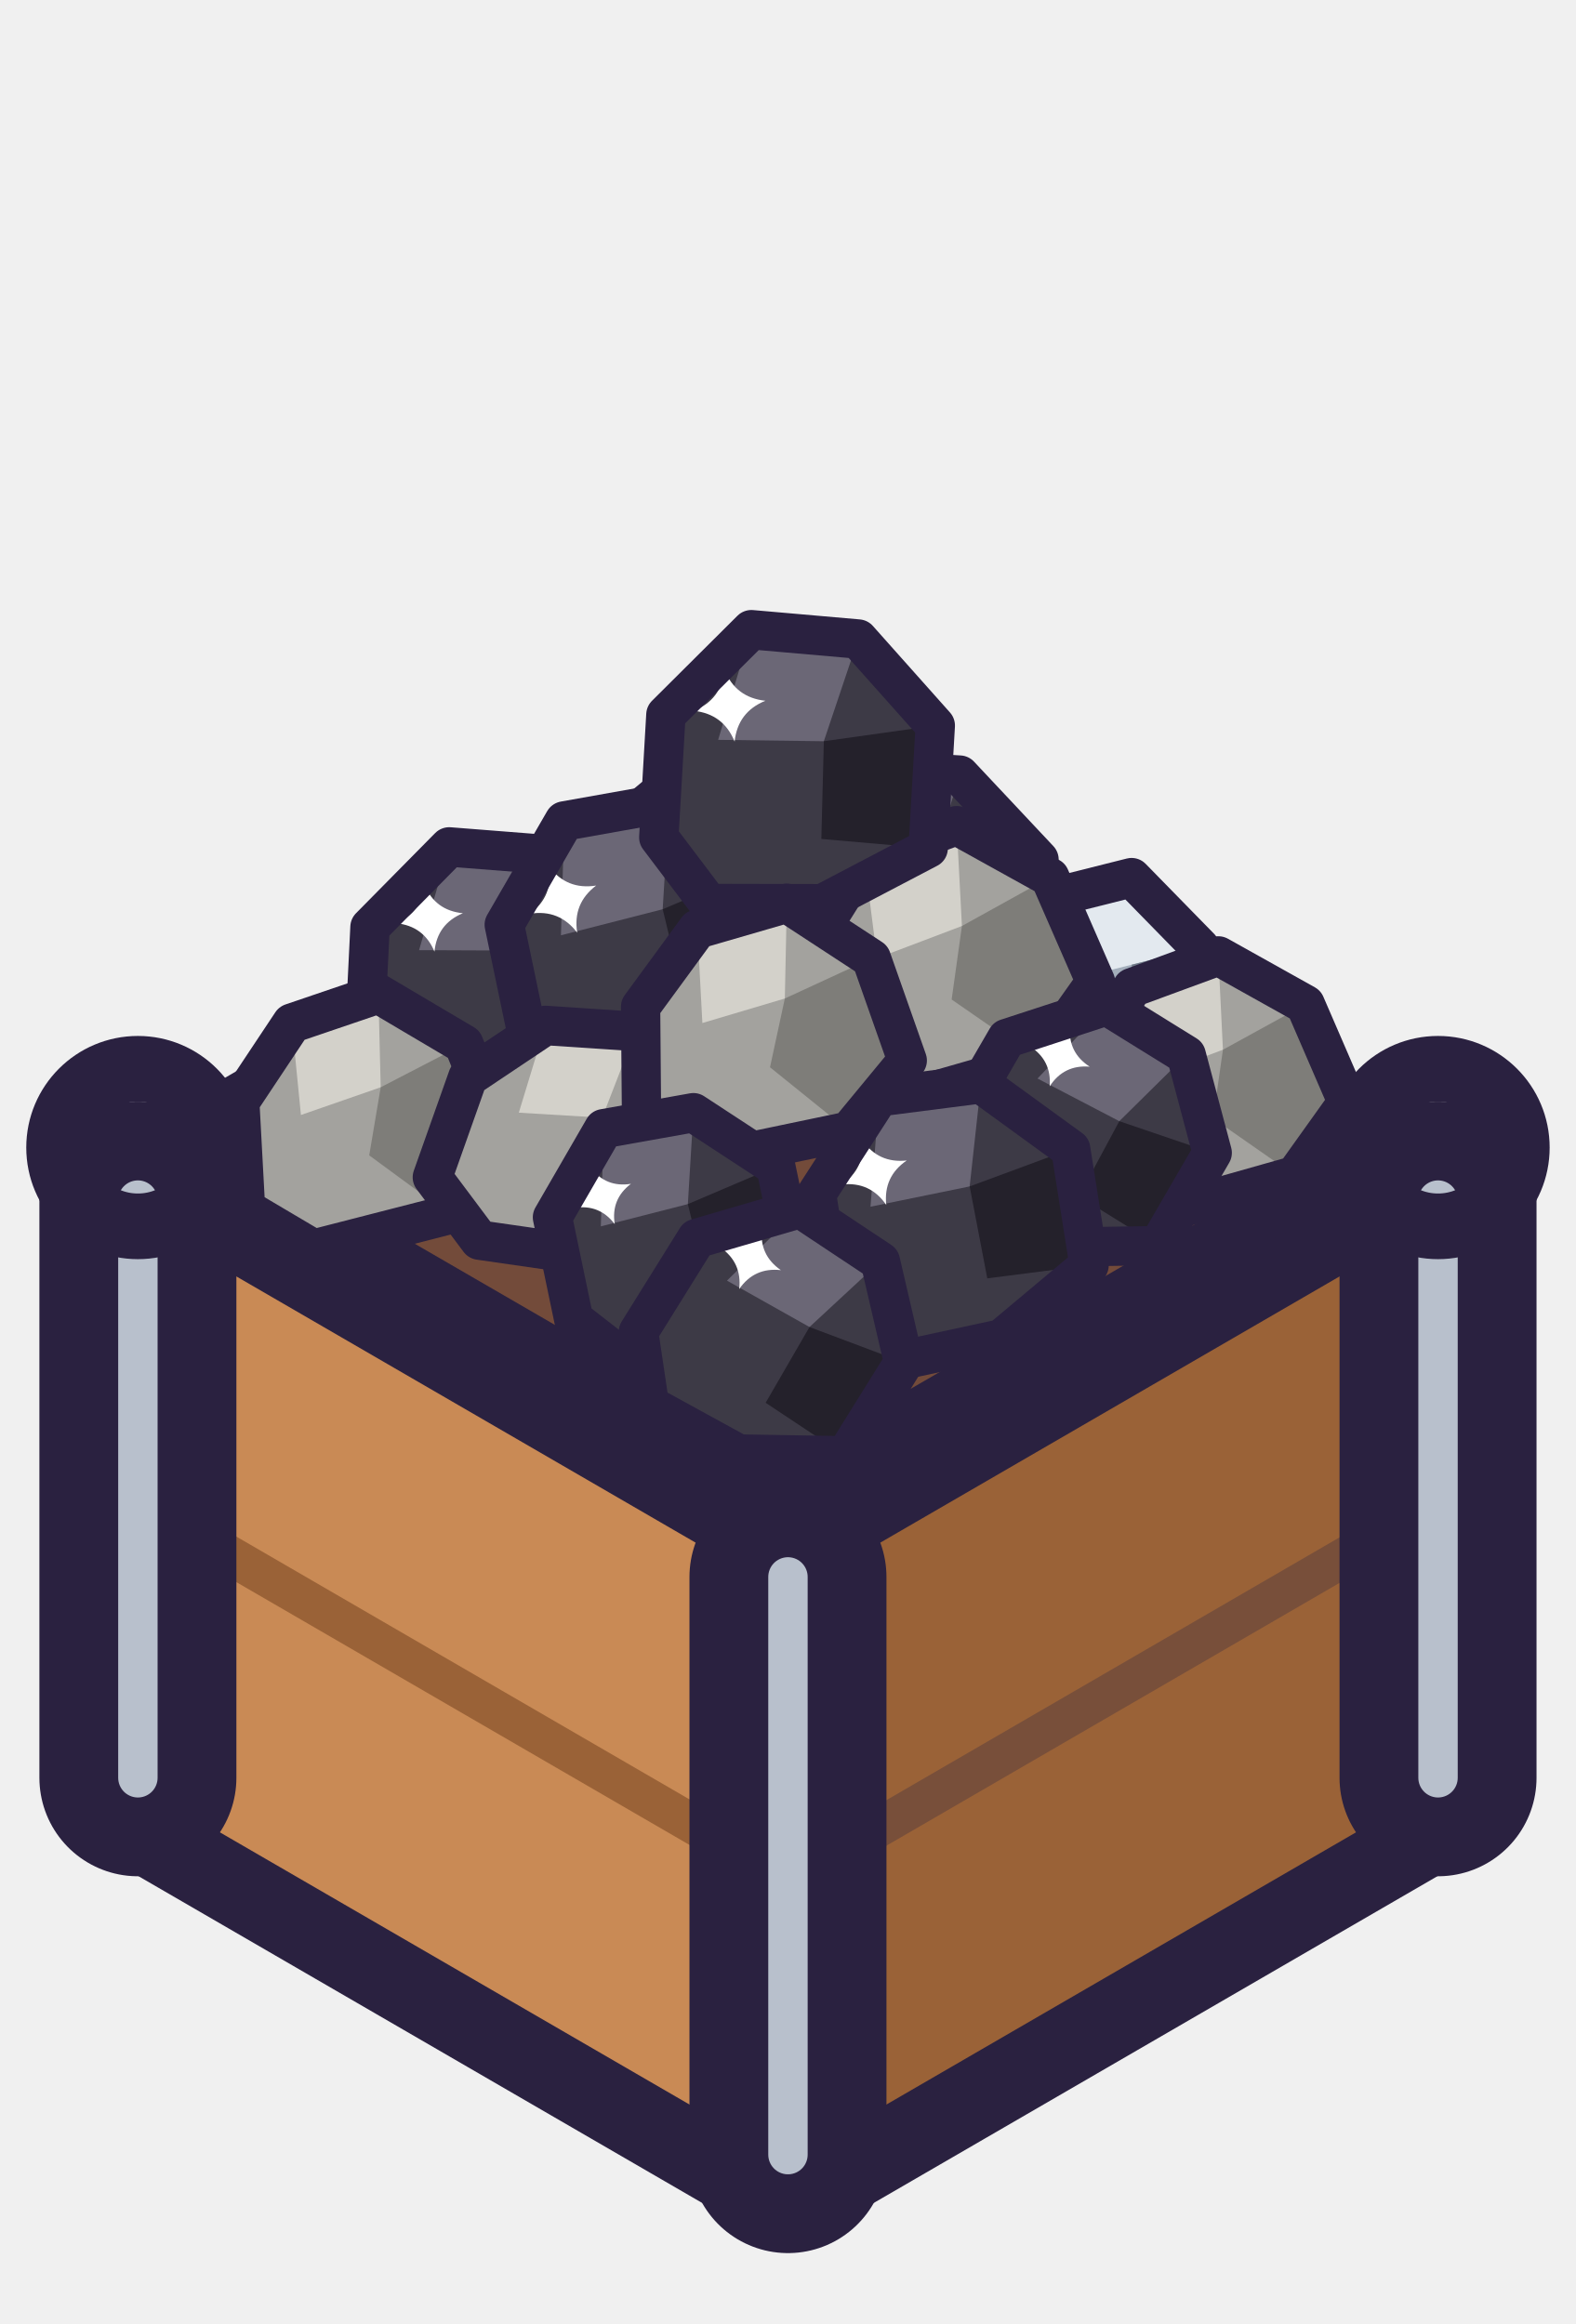
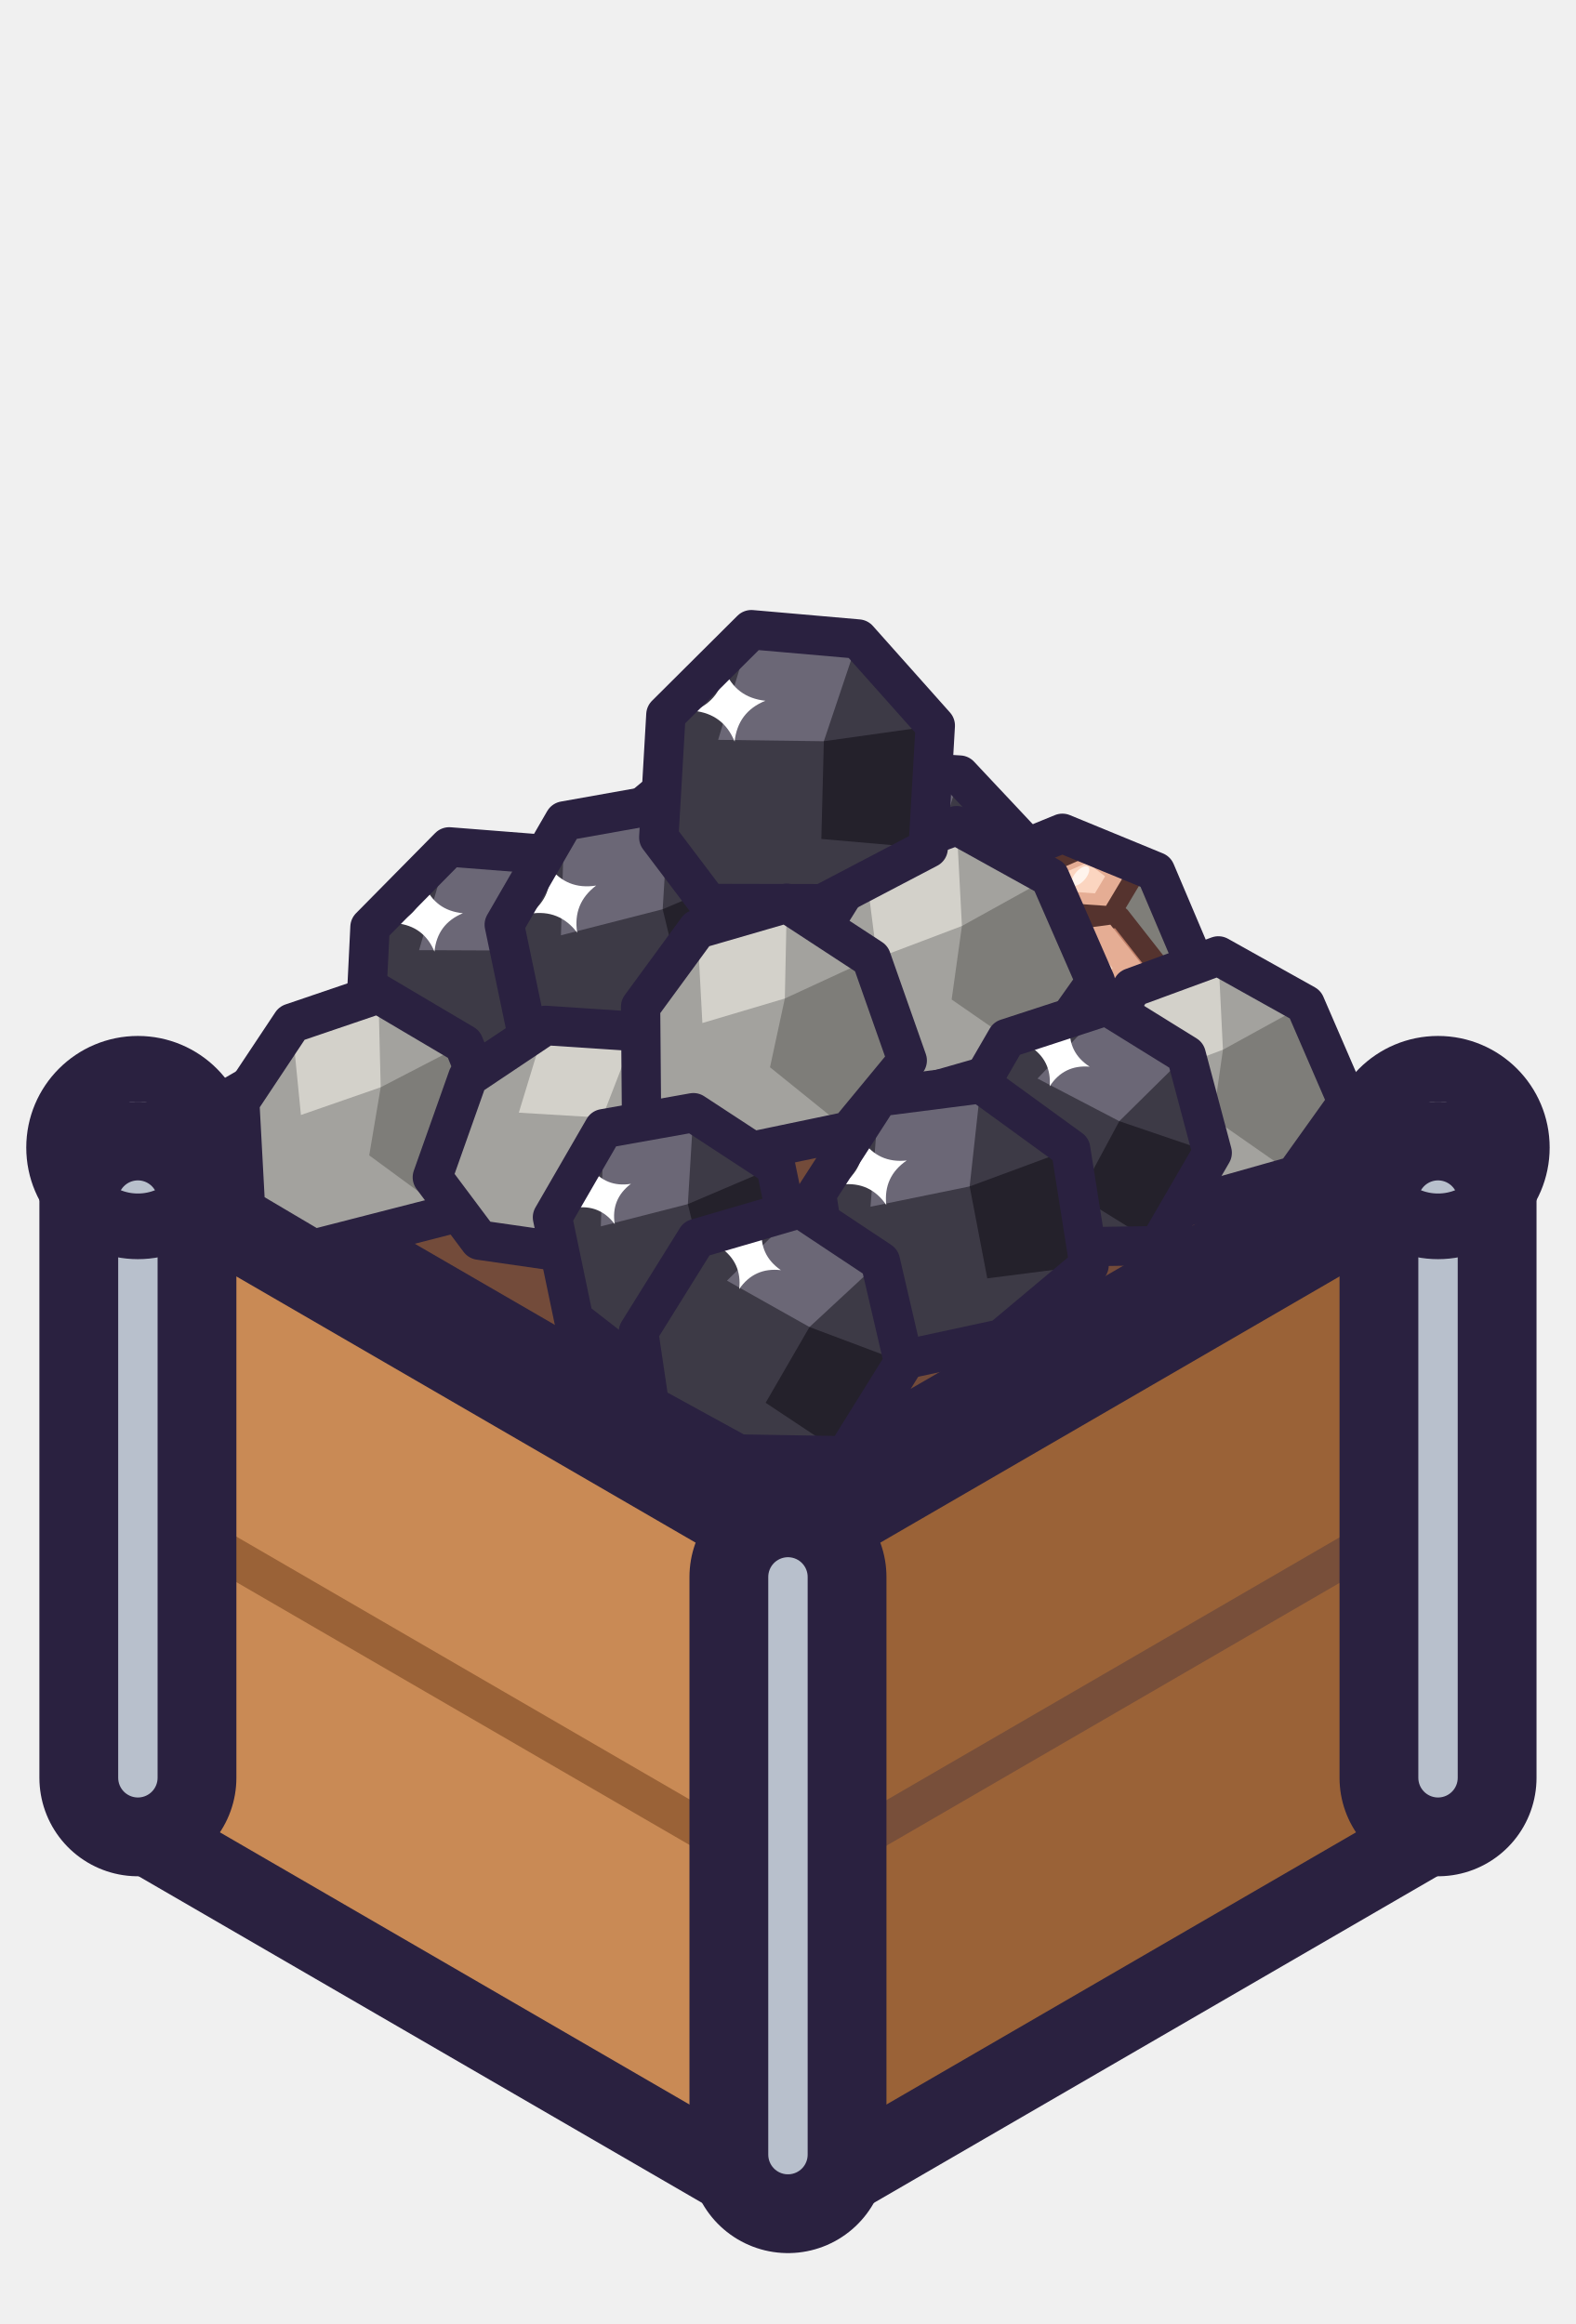
<svg xmlns="http://www.w3.org/2000/svg" width="120" height="177" viewBox="282 150 120 177" stroke-linejoin="round" stroke-linecap="round">
  <polygon points="342,210.7 391.5,239.4 342,268.1 292.5,239.4" fill="#d7a780" stroke="#2a2140" stroke-width="6" />
  <polygon points="391.5,289.4 342,318.1 342,268.1 391.5,239.4" fill="#9a6237" stroke="#2a2140" stroke-width="6" />
  <polygon points="342,318.1 292.5,289.4 292.5,239.4 342,268.1" fill="#c98a55" stroke="#2a2140" stroke-width="6" />
  <polygon points="342,215.3 383.6,239.4 342,263.5 300.4,239.4" fill="#734b3a" stroke="#2a2140" stroke-width="4" />
  <path d="M294.2 265.4 L340.4 292.2" stroke="#9a6237" stroke-width="3" fill="none" />
  <path d="M343.7 292.2 L389.9 265.4" stroke="#784f3a" stroke-width="3" fill="none" />
  <path d="M292.5 285.4 L292.5 241.4" stroke="#2a2140" stroke-width="15" fill="none" />
  <path d="M292.5 285.4 L292.5 241.4" stroke="#b8c0cc" stroke-width="3" fill="none" />
  <path d="M342 314.1 L342 270.1" stroke="#2a2140" stroke-width="15" fill="none" />
  <path d="M342 314.1 L342 270.1" stroke="#b8c0cc" stroke-width="3" fill="none" />
  <path d="M391.5 285.4 L391.5 241.4" stroke="#2a2140" stroke-width="15" fill="none" />
  <path d="M391.5 285.4 L391.5 241.4" stroke="#b8c0cc" stroke-width="3" fill="none" />
  <g transform="translate(343.5 218.4) rotate(2.1) scale(0.285) translate(-50 -55)">
-     <polygon points="20,30 80,30 94,54 86,80 14,80 6,54" fill="#a3aebb" />
-     <polygon points="20,30 80,30 94,54 6,54" fill="#e3e9ef" />
-     <polygon points="74,54 94,54 86,80 70,80" fill="#6f7a87" />
-     <polygon points="26,35 50,35 47,42 23,42" fill="#ffffff" opacity="0.75" />
-     <polygon points="20,30 80,30 94,54 86,80 14,80 6,54" fill="none" stroke="#2a2140" stroke-width="10.5" />
+     <polygon points="10,66 15,38 36,17 64,13 87,30 92,62 74,87 44,92 20,86" fill="#a2a09a" />
+     <polygon points="36,17 64,13 72,36 56,50 30,48 22,34" fill="#cfcdc6" />
+     <polygon points="72,36 87,30 92,62 74,87 44,92 56,50" fill="#7f7e79" />
+     <polygon points="15,42 27,25 46,26 50,44 36,58 16,58" fill="#bf7f68" stroke="#55332e" stroke-width="5.6" stroke-linejoin="round" />
+     <polygon points="16.8,41.1 26.9,26.9 42.8,27.7 46.2,42.8 34.4,54.6 17.6,54.6" fill="#e5ad94" />
+     <polygon points="20.5,39.3 26.5,30.8 36,31.3 38,40.3 31,47.3 21,47.3" fill="#fbd5c0" />
+     <ellipse cx="26.8" cy="37.3" rx="6" ry="2.8" transform="rotate(-35 26.8 37.3)" fill="#fff4ec" />
+     <polygon points="42,56 56,38 74,40 82,58 68,72 46,70" fill="#bf7f68" stroke="#55332e" stroke-width="5.6" stroke-linejoin="round" />
+     <polygon points="44.1,54.9 55.8,39.8 70.9,41.5 77.7,56.6 65.9,68.4 47.4,66.7" fill="#e5ad94" />
+     <polygon points="48.5,52.6 55.5,43.6 64.5,44.6 68.5,53.6 61.5,60.6 50.5,59.6" fill="#fbd5c0" />
+     <ellipse cx="55.7" cy="50.1" rx="6.8" ry="3.2" transform="rotate(-35 55.7 50.1)" fill="#fff4ec" />
+     <polygon points="22,70 34,64 42,76 34,88 20,84" fill="#bf7f68" stroke="#55332e" stroke-width="5.6" stroke-linejoin="round" />
+     <polygon points="22.8,70.5 32.9,65.4 39.6,75.5 32.9,85.6 21.1,82.2" fill="#e5ad94" />
+     <polygon points="24.4,71.4 30.4,68.4 34.4,74.4 30.4,80.4 23.4,78.4" fill="#fbd5c0" />
+     <ellipse cx="27.3" cy="73.3" rx="3.7" ry="1.8" transform="rotate(-35 27.3 73.3)" fill="#fff4ec" />
+     <polygon points="60,22 72,20 80,30 72,38 60,34" fill="#bf7f68" stroke="#55332e" stroke-width="5.6" stroke-linejoin="round" />
+     <polygon points="60.9,22.6 71,20.9 77.7,29.3 71,36 60.9,32.7" fill="#e5ad94" />
+     <polygon points="62.8,23.8 68.8,22.8 72.8,27.8 68.8,31.8 62.8,29.8" fill="#fbd5c0" />
+     <ellipse cx="66" cy="26" rx="3.4" ry="1.6" transform="rotate(-35 66 26)" fill="#fff4ec" />
+     <polygon points="10,66 15,38 36,17 64,13 87,30 92,62 74,87 44,92 20,86" fill="none" stroke="#2a2140" stroke-width="10.5" />
  </g>
  <g transform="translate(350 219.5) rotate(-9.5) scale(0.306) translate(-50 -55)">
    <polygon points="16,66 22,36 46,18 72,24 88,48 82,78 54,88 26,84" fill="#3d3a46" />
    <polygon points="46,18 72,24 60,48 34,44" fill="#6b6776" />
    <polygon points="60,48 88,48 82,78 56,72" fill="#24212b" />
    <path d="M38 27 Q39.8 34.2 47 36 Q39.8 37.8 38 45 Q36.2 37.8 29 36 Q36.2 34.2 38 27 Z" fill="#ffffff" />
    <polygon points="16,66 22,36 46,18 72,24 88,48 82,78 54,88 26,84" fill="none" stroke="#2a2140" stroke-width="9.8" />
  </g>
  <g transform="translate(333.6 220.4) rotate(-2.8) scale(0.268) translate(-50 -55)">
    <polygon points="16,66 22,36 46,18 72,24 88,48 82,78 54,88 26,84" fill="#3d3a46" />
    <polygon points="46,18 72,24 60,48 34,44" fill="#6b6776" />
    <polygon points="60,48 88,48 82,78 56,72" fill="#24212b" />
    <path d="M38 27 Q39.8 34.2 47 36 Q39.8 37.8 38 45 Q36.2 37.8 29 36 Q36.2 34.2 38 27 Z" fill="#ffffff" />
    <polygon points="16,66 22,36 46,18 72,24 88,48 82,78 54,88 26,84" fill="none" stroke="#2a2140" stroke-width="11.2" />
  </g>
  <g transform="translate(318.9 224.8) rotate(-8.5) scale(0.286) translate(-50 -55)">
    <polygon points="16,66 22,36 46,18 72,24 88,48 82,78 54,88 26,84" fill="#3d3a46" />
    <polygon points="46,18 72,24 60,48 34,44" fill="#6b6776" />
    <polygon points="60,48 88,48 82,78 56,72" fill="#24212b" />
    <path d="M38 27 Q39.8 34.2 47 36 Q39.8 37.8 38 45 Q36.2 37.8 29 36 Q36.2 34.2 38 27 Z" fill="#ffffff" />
    <polygon points="16,66 22,36 46,18 72,24 88,48 82,78 54,88 26,84" fill="none" stroke="#2a2140" stroke-width="10.5" />
  </g>
  <g transform="translate(362 225.3) rotate(-14.1) scale(0.268) translate(-50 -55)">
-     <polygon points="20,30 80,30 94,54 86,80 14,80 6,54" fill="#a3aebb" />
-     <polygon points="20,30 80,30 94,54 6,54" fill="#e3e9ef" />
-     <polygon points="74,54 94,54 86,80 70,80" fill="#6f7a87" />
-     <polygon points="26,35 50,35 47,42 23,42" fill="#ffffff" opacity="0.75" />
-     <polygon points="20,30 80,30 94,54 86,80 14,80 6,54" fill="none" stroke="#2a2140" stroke-width="11.2" />
+     <polygon points="10,66 15,38 36,17 64,13 87,30 92,62 74,87 44,92 20,86" fill="#a2a09a" />
+     <polygon points="36,17 64,13 72,36 56,50 30,48 22,34" fill="#cfcdc6" />
+     <polygon points="72,36 87,30 92,62 74,87 44,92 56,50" fill="#7f7e79" />
+     <polygon points="15,42 27,25 46,26 50,44 36,58 16,58" fill="#bf7f68" stroke="#55332e" stroke-width="6" stroke-linejoin="round" />
+     <polygon points="16.8,41.1 26.9,26.9 42.8,27.7 46.2,42.8 34.4,54.6 17.6,54.6" fill="#e5ad94" />
+     <polygon points="20.5,39.3 26.5,30.8 36,31.3 38,40.3 31,47.3 21,47.3" fill="#fbd5c0" />
+     <ellipse cx="26.8" cy="37.3" rx="6" ry="2.8" transform="rotate(-35 26.8 37.3)" fill="#fff4ec" />
+     <polygon points="42,56 56,38 74,40 82,58 68,72 46,70" fill="#bf7f68" stroke="#55332e" stroke-width="6" stroke-linejoin="round" />
+     <polygon points="44.1,54.9 55.8,39.8 70.9,41.5 77.7,56.6 65.9,68.4 47.4,66.7" fill="#e5ad94" />
+     <polygon points="48.5,52.6 55.5,43.6 64.5,44.6 68.5,53.6 61.5,60.6 50.5,59.6" fill="#fbd5c0" />
+     <ellipse cx="55.7" cy="50.1" rx="6.8" ry="3.2" transform="rotate(-35 55.7 50.1)" fill="#fff4ec" />
+     <polygon points="22,70 34,64 42,76 34,88 20,84" fill="#bf7f68" stroke="#55332e" stroke-width="6" stroke-linejoin="round" />
+     <polygon points="22.8,70.5 32.9,65.4 39.6,75.5 32.9,85.6 21.1,82.2" fill="#e5ad94" />
+     <polygon points="24.4,71.4 30.4,68.4 34.4,74.4 30.4,80.4 23.4,78.4" fill="#fbd5c0" />
+     <ellipse cx="27.3" cy="73.3" rx="3.7" ry="1.8" transform="rotate(-35 27.3 73.3)" fill="#fff4ec" />
+     <polygon points="60,22 72,20 80,30 72,38 60,34" fill="#bf7f68" stroke="#55332e" stroke-width="6" stroke-linejoin="round" />
+     <polygon points="60.9,22.6 71,20.9 77.7,29.3 71,36 60.9,32.7" fill="#e5ad94" />
+     <polygon points="62.8,23.8 68.8,22.8 72.8,27.8 68.8,31.8 62.8,29.8" fill="#fbd5c0" />
+     <ellipse cx="66" cy="26" rx="3.4" ry="1.6" transform="rotate(-35 66 26)" fill="#fff4ec" />
+     <polygon points="10,66 15,38 36,17 64,13 87,30 92,62 74,87 44,92 20,86" fill="none" stroke="#2a2140" stroke-width="11.2" />
  </g>
  <g transform="translate(340.8 217) rotate(-6) scale(0.286) translate(-50 -55)">
    <polygon points="16,66 22,36 46,18 72,24 88,48 82,78 54,88 26,84" fill="#3d3a46" />
    <polygon points="46,18 72,24 60,48 34,44" fill="#6b6776" />
    <polygon points="60,48 88,48 82,78 56,72" fill="#24212b" />
    <path d="M38 27 Q39.8 34.2 47 36 Q39.8 37.8 38 45 Q36.2 37.8 29 36 Q36.2 34.2 38 27 Z" fill="#ffffff" />
    <polygon points="16,66 22,36 46,18 72,24 88,48 82,78 54,88 26,84" fill="none" stroke="#2a2140" stroke-width="10.5" />
  </g>
  <g transform="translate(373.2 233) rotate(-15.8) scale(0.268) translate(-50 -55)">
    <polygon points="14,70 20,40 40,22 66,20 86,40 90,70 70,86 30,86" fill="#a3a29e" />
    <polygon points="40,22 66,20 60,46 36,48" fill="#d3d1ca" />
    <polygon points="60,46 86,40 90,70 70,86 52,64" fill="#7e7d79" />
    <polygon points="14,70 20,40 40,22 66,20 86,40 90,70 70,86 30,86" fill="none" stroke="#2a2140" stroke-width="11.2" />
  </g>
  <g transform="translate(309 235.8) rotate(-14.4) scale(0.267) translate(-50 -55)">
    <polygon points="14,70 20,40 40,22 66,20 86,40 90,70 70,86 30,86" fill="#a3a29e" />
    <polygon points="40,22 66,20 60,46 36,48" fill="#d3d1ca" />
    <polygon points="60,46 86,40 90,70 70,86 52,64" fill="#7e7d79" />
    <polygon points="14,70 20,40 40,22 66,20 86,40 90,70 70,86 30,86" fill="none" stroke="#2a2140" stroke-width="11.3" />
  </g>
  <g transform="translate(330.5 222.4) rotate(-23.1) scale(0.304) translate(-50 -55)">
    <polygon points="16,66 22,36 46,18 72,24 88,48 82,78 54,88 26,84" fill="#3d3a46" />
    <polygon points="46,18 72,24 60,48 34,44" fill="#6b6776" />
    <polygon points="60,48 88,48 82,78 56,72" fill="#24212b" />
    <path d="M38 27 Q39.8 34.2 47 36 Q39.8 37.8 38 45 Q36.2 37.8 29 36 Q36.2 34.2 38 27 Z" fill="#ffffff" />
    <polygon points="16,66 22,36 46,18 72,24 88,48 82,78 54,88 26,84" fill="none" stroke="#2a2140" stroke-width="9.9" />
  </g>
  <g transform="translate(353.2 223.8) rotate(-16) scale(0.287) translate(-50 -55)">
    <polygon points="14,70 20,40 40,22 66,20 86,40 90,70 70,86 30,86" fill="#a3a29e" />
    <polygon points="40,22 66,20 60,46 36,48" fill="#d3d1ca" />
    <polygon points="60,46 86,40 90,70 70,86 52,64" fill="#7e7d79" />
    <polygon points="14,70 20,40 40,22 66,20 86,40 90,70 70,86 30,86" fill="none" stroke="#2a2140" stroke-width="10.4" />
  </g>
  <g transform="translate(364.1 236.3) rotate(18.8) scale(0.267) translate(-50 -55)">
    <polygon points="16,66 22,36 46,18 72,24 88,48 82,78 54,88 26,84" fill="#3d3a46" />
    <polygon points="46,18 72,24 60,48 34,44" fill="#6b6776" />
    <polygon points="60,48 88,48 82,78 56,72" fill="#24212b" />
    <path d="M38 27 Q39.8 34.2 47 36 Q39.8 37.8 38 45 Q36.2 37.8 29 36 Q36.2 34.2 38 27 Z" fill="#ffffff" />
    <polygon points="16,66 22,36 46,18 72,24 88,48 82,78 54,88 26,84" fill="none" stroke="#2a2140" stroke-width="11.2" />
  </g>
  <g transform="translate(324.9 237.1) rotate(8.2) scale(0.264) translate(-50 -55)">
    <polygon points="14,70 20,40 40,22 66,20 86,40 90,70 70,86 30,86" fill="#a3a29e" />
    <polygon points="40,22 66,20 60,46 36,48" fill="#d3d1ca" />
    <polygon points="60,46 86,40 90,70 70,86 52,64" fill="#7e7d79" />
    <polygon points="14,70 20,40 40,22 66,20 86,40 90,70 70,86 30,86" fill="none" stroke="#2a2140" stroke-width="11.4" />
  </g>
  <g transform="translate(342 209) rotate(-8) scale(0.306) translate(-50 -55)">
    <polygon points="16,66 22,36 46,18 72,24 88,48 82,78 54,88 26,84" fill="#3d3a46" />
    <polygon points="46,18 72,24 60,48 34,44" fill="#6b6776" />
    <polygon points="60,48 88,48 82,78 56,72" fill="#24212b" />
    <path d="M38 27 Q39.8 34.2 47 36 Q39.8 37.8 38 45 Q36.2 37.8 29 36 Q36.2 34.2 38 27 Z" fill="#ffffff" />
    <polygon points="16,66 22,36 46,18 72,24 88,48 82,78 54,88 26,84" fill="none" stroke="#2a2140" stroke-width="9.8" />
  </g>
  <g transform="translate(339.6 229) rotate(-11.8) scale(0.272) translate(-50 -55)">
    <polygon points="14,70 20,40 40,22 66,20 86,40 90,70 70,86 30,86" fill="#a3a29e" />
    <polygon points="40,22 66,20 60,46 36,48" fill="#d3d1ca" />
    <polygon points="60,46 86,40 90,70 70,86 52,64" fill="#7e7d79" />
    <polygon points="14,70 20,40 40,22 66,20 86,40 90,70 70,86 30,86" fill="none" stroke="#2a2140" stroke-width="11" />
  </g>
  <g transform="translate(353.8 243.3) rotate(-20.3) scale(0.293) translate(-50 -55)">
    <polygon points="16,66 22,36 46,18 72,24 88,48 82,78 54,88 26,84" fill="#3d3a46" />
    <polygon points="46,18 72,24 60,48 34,44" fill="#6b6776" />
    <polygon points="60,48 88,48 82,78 56,72" fill="#24212b" />
    <path d="M38 27 Q39.8 34.2 47 36 Q39.8 37.8 38 45 Q36.2 37.8 29 36 Q36.2 34.2 38 27 Z" fill="#ffffff" />
    <polygon points="16,66 22,36 46,18 72,24 88,48 82,78 54,88 26,84" fill="none" stroke="#2a2140" stroke-width="10.2" />
  </g>
  <g transform="translate(332.7 244.4) rotate(-23.1) scale(0.26) translate(-50 -55)">
    <polygon points="16,66 22,36 46,18 72,24 88,48 82,78 54,88 26,84" fill="#3d3a46" />
    <polygon points="46,18 72,24 60,48 34,44" fill="#6b6776" />
    <polygon points="60,48 88,48 82,78 56,72" fill="#24212b" />
    <path d="M38 27 Q39.8 34.2 47 36 Q39.8 37.8 38 45 Q36.2 37.8 29 36 Q36.2 34.2 38 27 Z" fill="#ffffff" />
    <polygon points="16,66 22,36 46,18 72,24 88,48 82,78 54,88 26,84" fill="none" stroke="#2a2140" stroke-width="11.5" />
  </g>
  <g transform="translate(340.4 251.9) rotate(20.6) scale(0.274) translate(-50 -55)">
    <polygon points="16,66 22,36 46,18 72,24 88,48 82,78 54,88 26,84" fill="#3d3a46" />
    <polygon points="46,18 72,24 60,48 34,44" fill="#6b6776" />
    <polygon points="60,48 88,48 82,78 56,72" fill="#24212b" />
    <path d="M38 27 Q39.8 34.2 47 36 Q39.8 37.8 38 45 Q36.2 37.8 29 36 Q36.2 34.2 38 27 Z" fill="#ffffff" />
    <polygon points="16,66 22,36 46,18 72,24 88,48 82,78 54,88 26,84" fill="none" stroke="#2a2140" stroke-width="11" />
  </g>
  <circle cx="292.5" cy="237.4" r="6" fill="none" stroke="#2a2140" stroke-width="5" />
  <circle cx="391.5" cy="237.4" r="6" fill="none" stroke="#2a2140" stroke-width="5" />
</svg>
